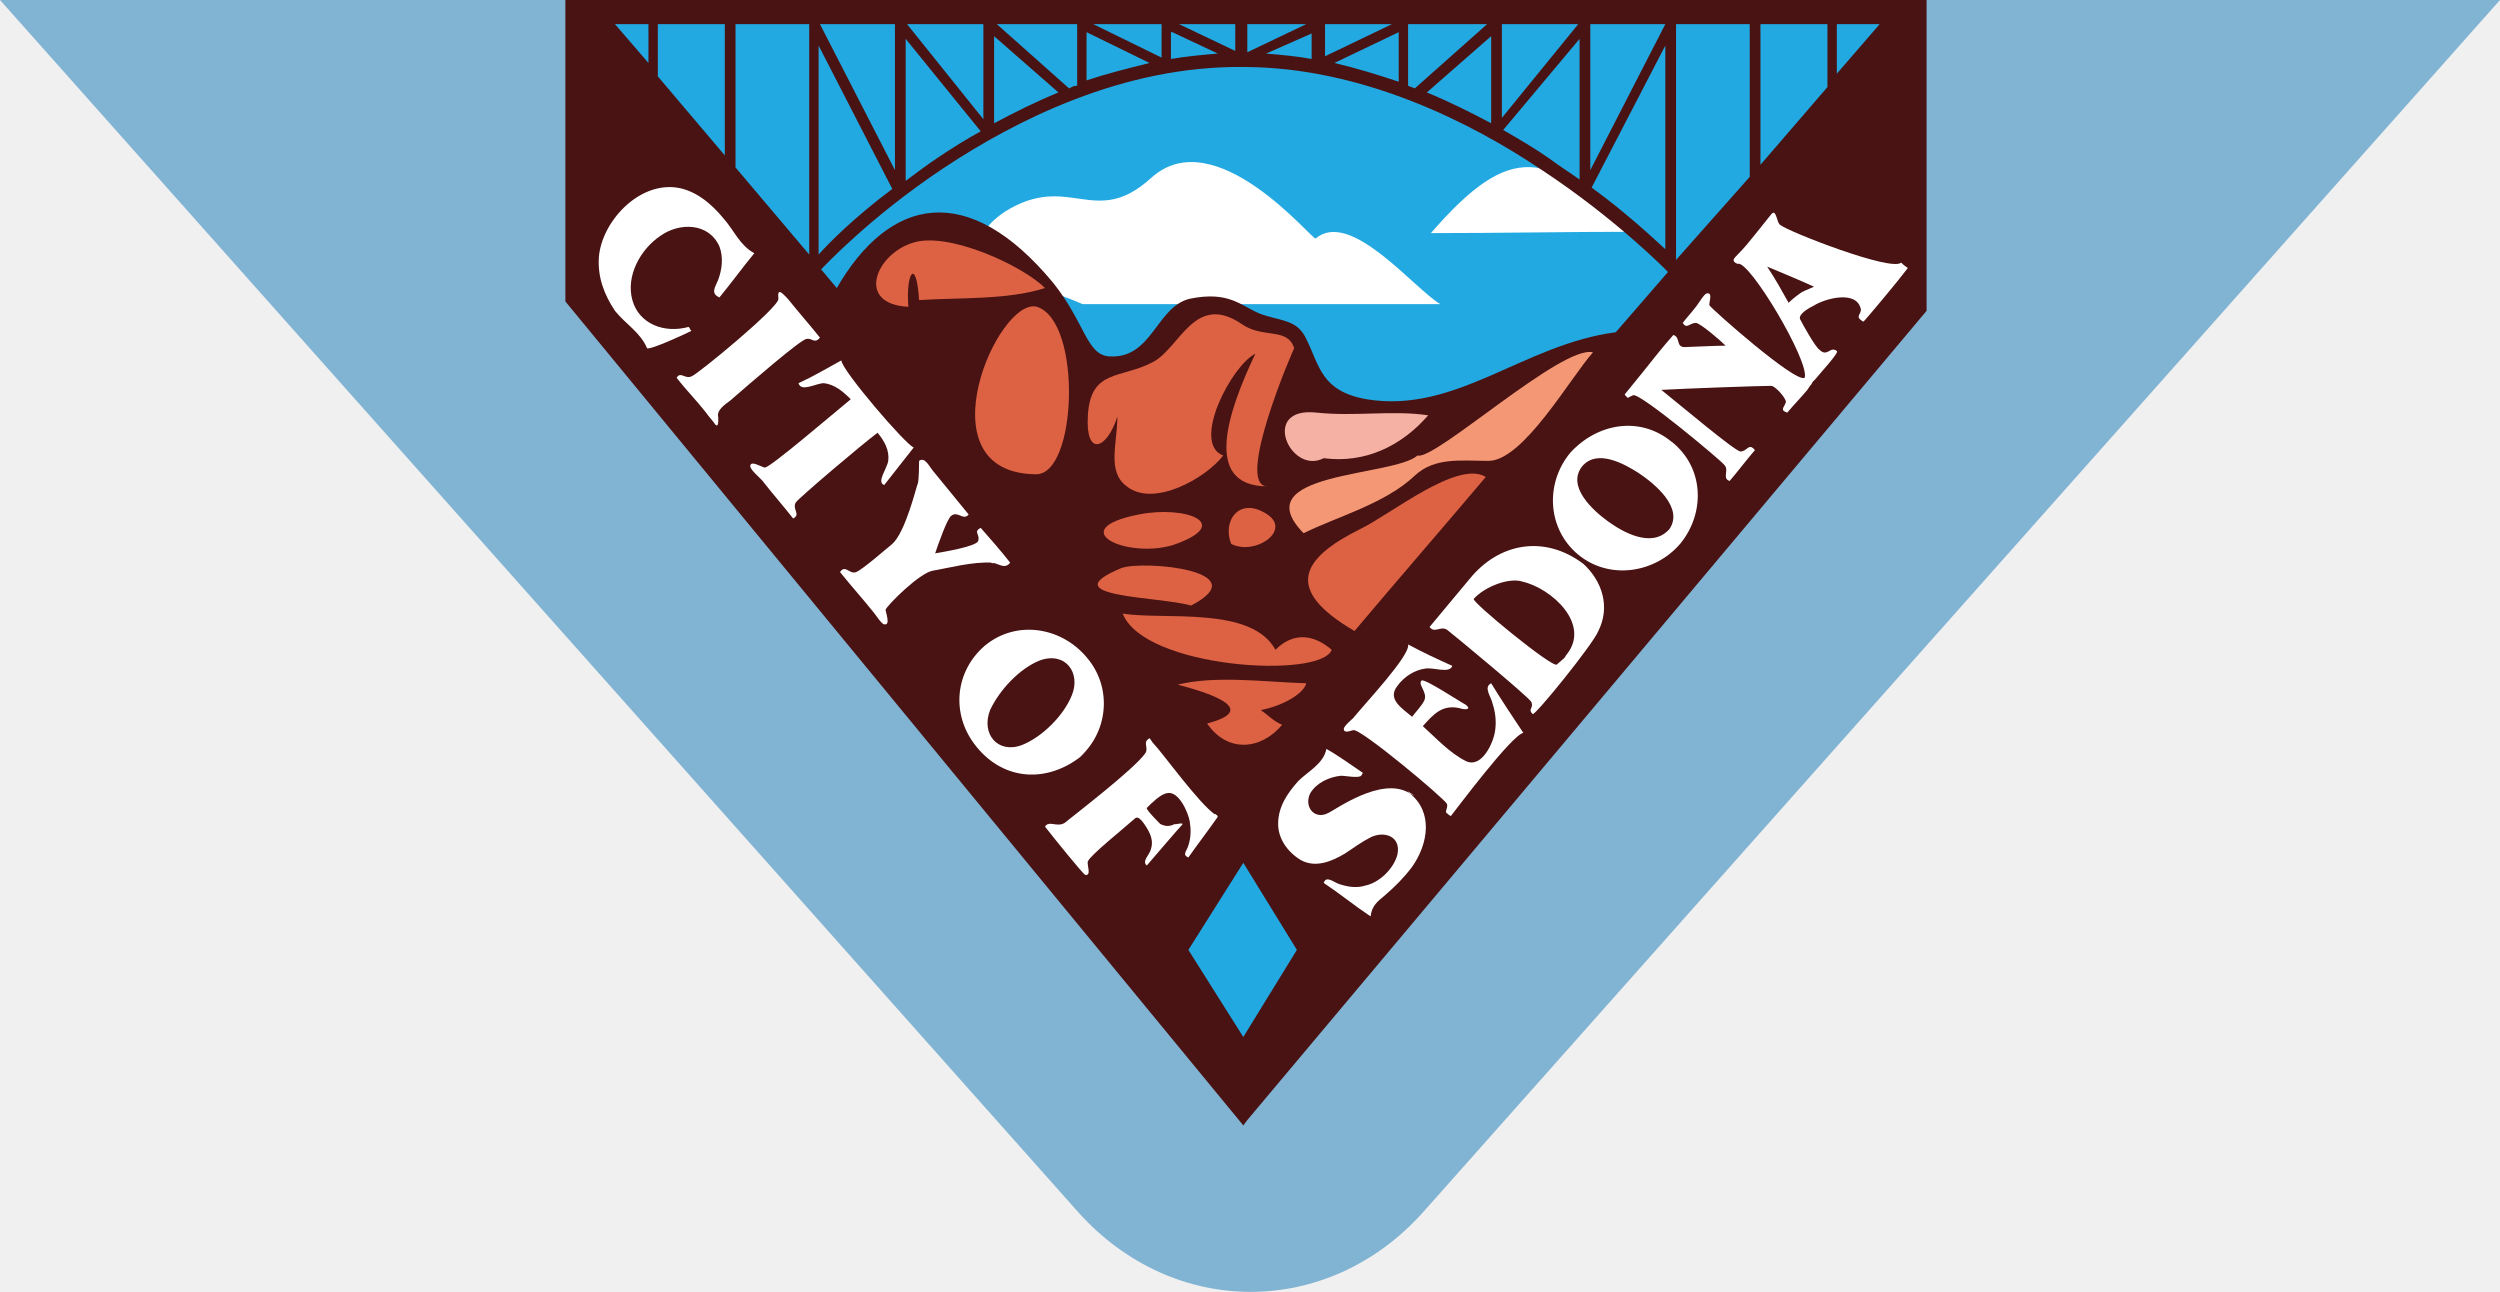
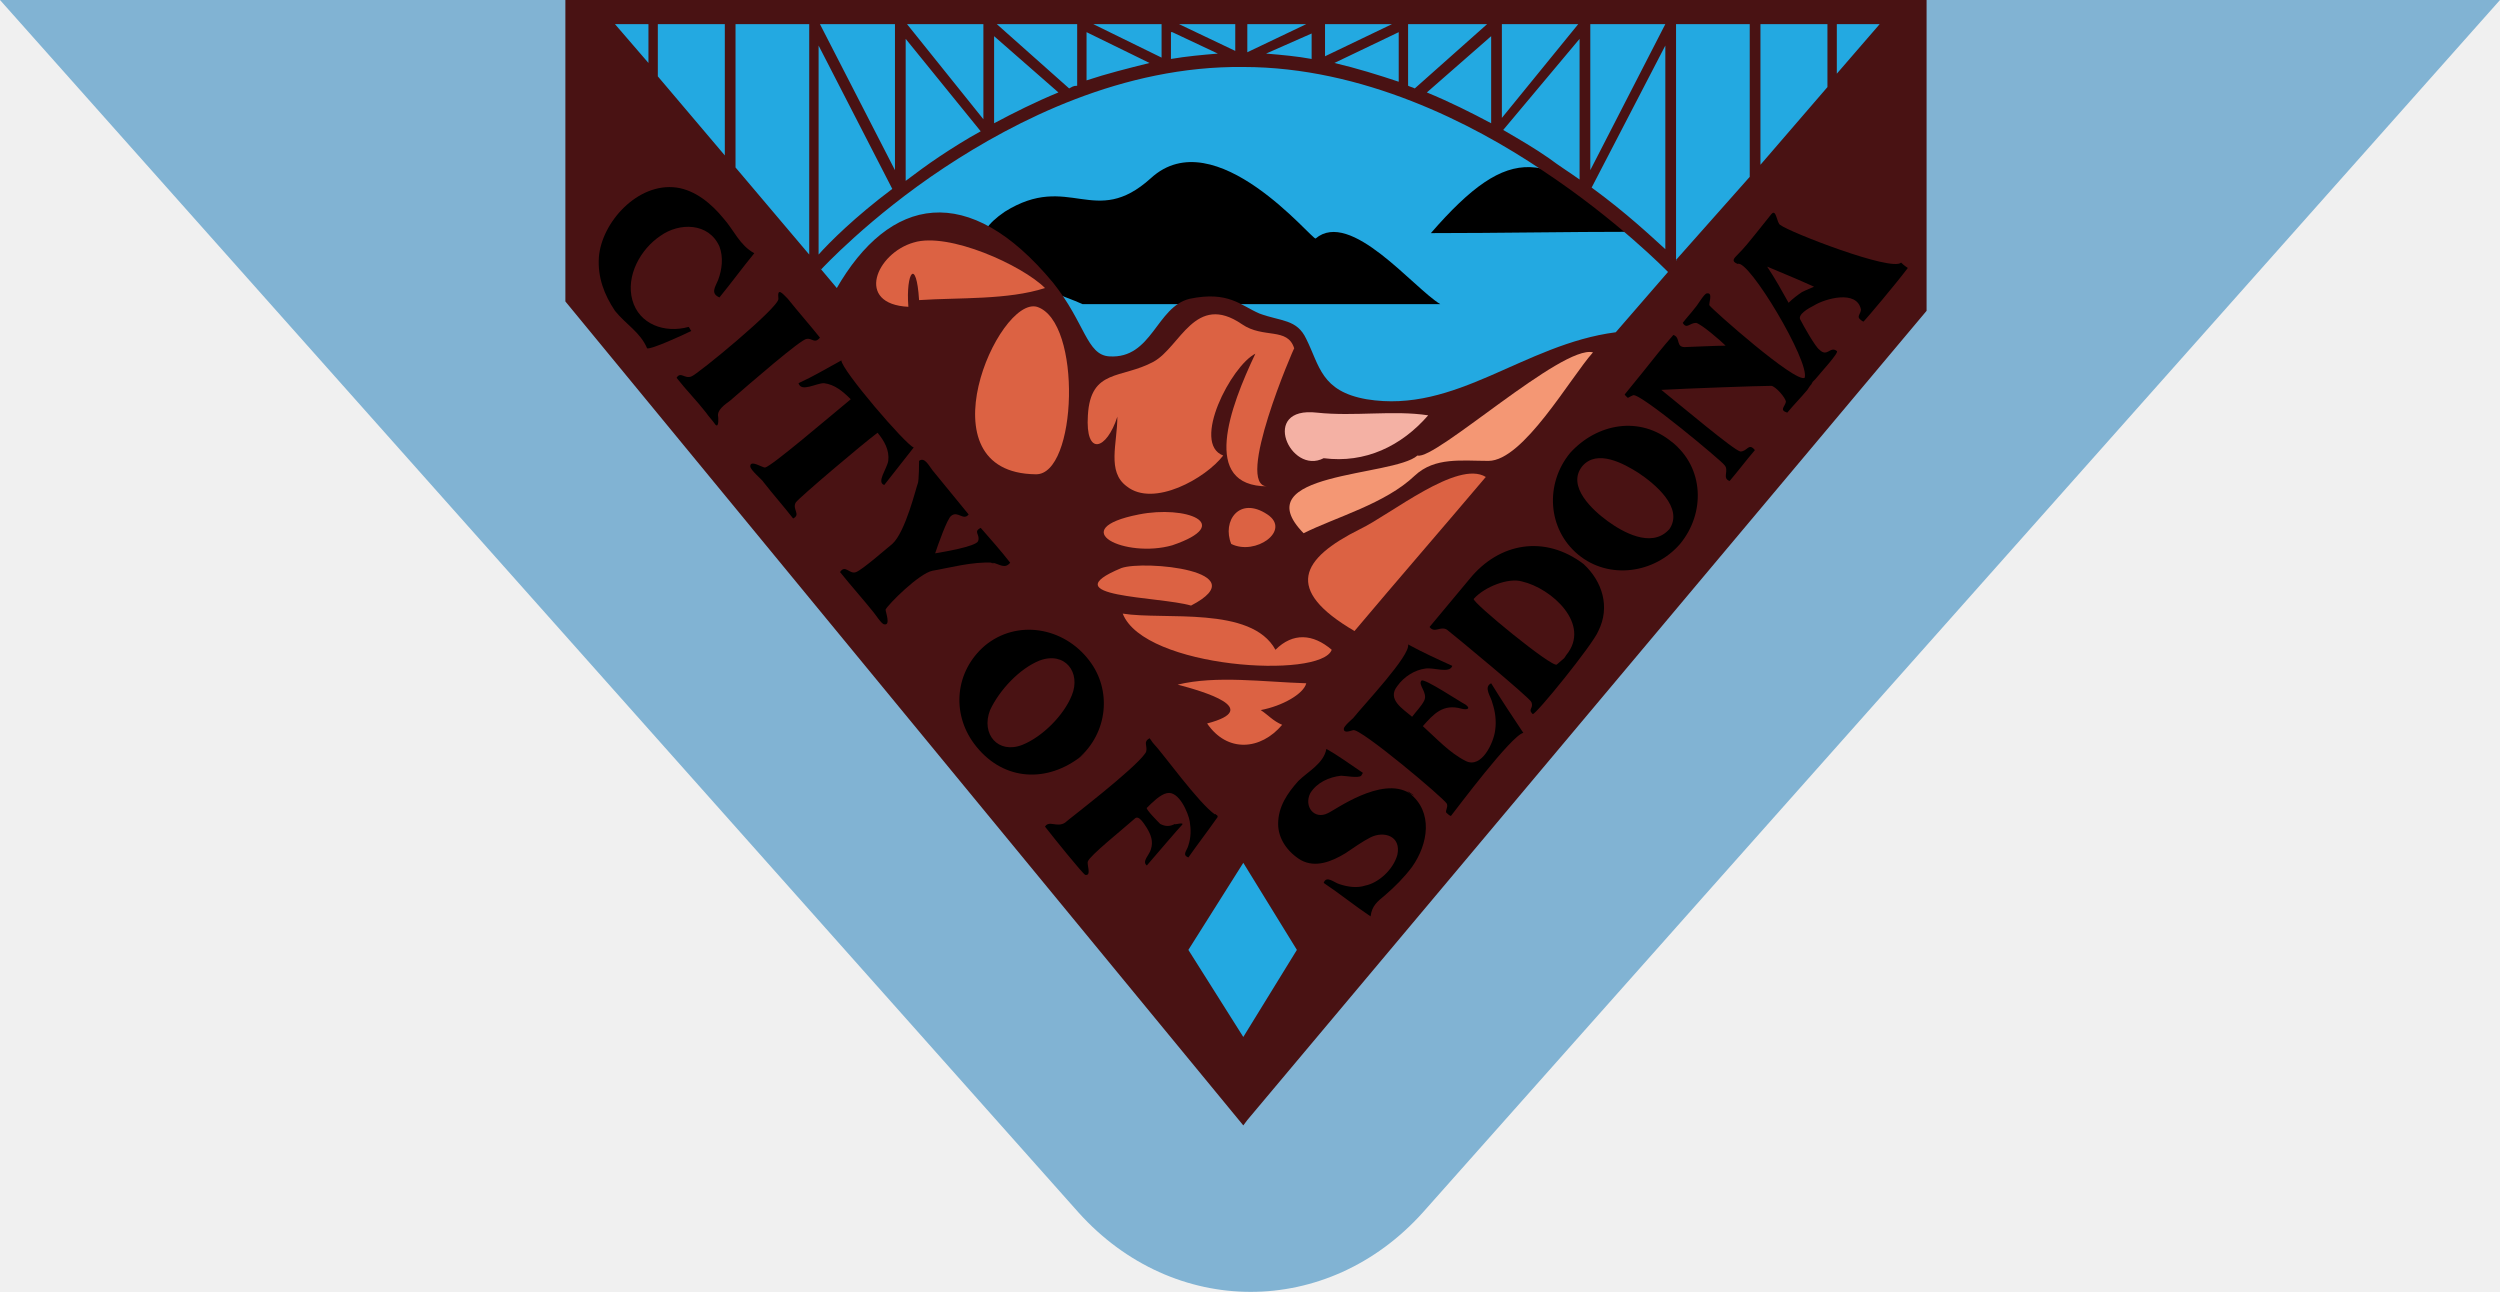
<svg xmlns="http://www.w3.org/2000/svg" version="1.1" id="Layer_1" x="0px" y="0px" viewBox="0 0 186.6 96.4" style="enable-background:new 0 0 186.6 96.4;" xml:space="preserve">
  <style type="text/css">
	.st0{fill:#81B3D3;}
	.st1{fill:#23A9E1;}
- 	.st2{fill:#FFFFFF;}
+ 	.st2{fill:$white;}
	.st3{fill:#491213;}
	.st4{fill:#DC6243;}
	.st5{fill:#F49774;}
	.st6{fill:#F4B1A4;}
</style>
  <g id="Layer_2">
    <path class="st0" d="M186.6,0H0l80.5,90.5c7.1,7.9,18.6,7.9,25.7,0L186.6,0z" />
    <g>
      <g>
        <polygon class="st1" points="43.2,0.7 92.8,59.1 142.1,1.1    " />
      </g>
      <g>
        <path class="st2" d="M122,17.3c-5.1,0-10.1,0.1-15.2,0.1C112.8,10.5,115.5,11.2,122,17.3L122,17.3z" />
      </g>
      <g>
        <path class="st2" d="M80.8,22.7c8.9,0,17.8,0,26.7,0c-2-1.2-6.7-7.1-9.3-4.9C98,18,90.7,8.9,85.9,13.3c-4.2,3.8-6.1-0.5-10.9,2.5     C69.7,19.4,78.2,21.5,80.8,22.7L80.8,22.7z" />
      </g>
      <path class="st3" d="M93.1,0H42.2v22.5L92.8,84l0.3-0.4l50.7-60.4V0H93.1z M54.9,1.8h5.5V19l-5.5-6.5V1.8z M54.1,11.6l-5-5.9V1.8    h5V11.6z M73.4,8.9l-5.7-7.1h5.7V8.9z M66.8,12.7L61.2,1.8h5.6V12.7z M61.1,3.4l5.5,10.7c-2.8,2.1-4.7,4-5.5,4.9V3.4z M67.6,2.9    l5.6,6.9c-1.1,0.6-2.2,1.3-3.1,1.9c-0.9,0.6-1.7,1.2-2.5,1.8V2.9z M74.2,2.7L79,6.9c-1.7,0.7-3.3,1.5-4.8,2.3V2.7z M79.8,6.6    l-5.4-4.8h6v4.6C80.1,6.4,80,6.5,79.8,6.6z M98.9,1.8h5l-5,2.4V1.8z M93.1,1.8h4.4l-4.4,2.1V1.8z M92.2,3.8l-4.2-2h4.2V3.8z     M86.7,4.3l-5.1-2.5h5.1V4.3z M81.1,2.4l4.7,2.3c-1.6,0.4-3.2,0.8-4.7,1.3V2.4z M87.5,2.4L90.9,4c-1.2,0.1-2.3,0.2-3.5,0.4V2.4z     M97.9,2.5v1.9c-1.1-0.2-2.2-0.3-3.4-0.4L97.9,2.5z M104.4,2.4v3.7c-1.5-0.5-3.1-1-4.8-1.4L104.4,2.4z M105.1,1.8h5.9l-5.4,4.8    c-0.2-0.1-0.3-0.1-0.5-0.2L105.1,1.8L105.1,1.8z M118.7,1.8h5.6l-5.6,10.9V1.8z M112.1,1.8h5.7l-5.7,7V1.8z M111.3,2.7v6.5    c-1.5-0.8-3.1-1.6-4.8-2.3L111.3,2.7z M117.9,2.9v10.5c-0.7-0.5-1.5-1-2.3-1.6c-1-0.7-2.2-1.4-3.4-2.1L117.9,2.9z M124.3,3.4v15.2    c-1.1-1-2.9-2.7-5.5-4.6L124.3,3.4z M125.1,19.4V1.8h5.5v11.4L125.1,19.4C125.2,19.5,125.1,19.5,125.1,19.4z M131.4,1.8h5v4.7    l-5,5.8V1.8z M48.4,1.8v2.9l-2.5-2.9H48.4z M61.2,20l0.1,0.1c0,0,3.6-3.9,9.2-7.6C75.8,9,83.8,4.9,92.8,5c8.9,0,17.1,4.2,22.3,7.7    c5.6,3.7,9.3,7.5,9.4,7.6l-3.9,4.5c-6.9,0.9-11.9,6.1-18.6,5c-3.4-0.6-3.5-2.5-4.5-4.5c-0.7-1.5-1.9-1.3-3.5-1.9    c-1.4-0.6-2.3-1.7-5.2-1.1c-2.5,0.6-2.8,4.5-6,4.3c-1.7-0.1-1.8-2.5-4.2-5.5c-6.3-7.6-12.2-6.5-16.2,0.5l30.3,35.9L61.2,20z     M137.1,5.5V1.8h3.2L137.1,5.5z" />
      <g>
        <polygon class="st1" points="88.7,70.9 92.8,64.4 96.8,70.9 92.8,77.4    " />
      </g>
      <g>
        <g>
          <path class="st2" d="M65.5,32.3c0.5,0.6,0.9,1.3,0.8,2.1c-0.1,0.6-0.9,1.6-0.3,1.8c0.7-0.9,1.5-1.9,2.2-2.8      c-0.6-0.2-5.4-5.8-5.4-6.5c-1.1,0.6-2.1,1.2-3.2,1.7c0.2,0.7,1.3,0,1.9,0c0.8,0.1,1.4,0.6,2,1.2c-1.7,1.4-5.9,5-6.4,5.1      c-0.2,0-1.1-0.6-1.1-0.1c0,0.3,0.9,1,1,1.2c0.7,0.9,1.5,1.8,2.2,2.7c0.6-0.3-0.1-0.7,0.2-1.2C59.7,37.1,64.3,33.2,65.5,32.3      L65.5,32.3z" />
        </g>
        <g>
          <path class="st2" d="M60.2,25.3c0.4-0.1,0.6,0.4,1-0.1c-0.8-1-1.6-1.9-2.4-2.9c-0.4-0.4-0.8-0.9-0.7,0c0.1,0.6-6.1,5.7-6.5,5.8      c-0.5,0.2-0.8-0.4-1.1,0.1c0.7,0.9,1.5,1.7,2.2,2.6c0.2,0.3,0.5,0.6,0.7,0.9c0.3,0.3,0.2-0.7,0.2-0.6c-0.1-0.5,0.5-0.9,0.9-1.2      C56,28.6,59.8,25.3,60.2,25.3z" />
        </g>
        <g>
          <path class="st2" d="M51.4,24.4c-1.8,0.5-3.7-0.2-4.2-2c-0.5-1.8,0.6-3.8,2.1-4.8c1.4-1,3.6-1,4.4,0.8c0.3,0.8,0.2,1.7-0.1,2.5      c-0.2,0.5-0.6,1,0.1,1.3c0.9-1.1,1.7-2.2,2.6-3.3c-1.1-0.6-1.5-1.7-2.3-2.6c-0.9-1.1-2.1-2.1-3.5-2.3c-2.9-0.4-5.6,2.6-5.8,5.2      c-0.1,1.5,0.4,2.8,1.2,4c0.8,1,1.9,1.6,2.4,2.8c0.3,0.1,2.7-1,3.3-1.3C51.5,24.6,51.5,24.5,51.4,24.4      C50.7,24.6,51.4,24.4,51.4,24.4z" />
        </g>
        <g>
          <path class="st2" d="M90.7,60.8c-1.2-0.8-4-4.7-4.6-5.3c-0.1-0.1-0.2-0.3-0.3-0.4c0,0-0.3,0.2-0.2,0.2c-0.2,0.1,0.1,0.6-0.1,0.9      c-0.8,1.2-5.8,5-6,5.2c-0.6,0.4-1.2-0.2-1.5,0.3c0.7,0.9,2.8,3.5,3,3.6c0.5,0.1,0.1-0.8,0.2-1c0.1-0.4,2.6-2.4,3.5-3.2      c0.3-0.3,0.7,0.4,0.9,0.7c0.3,0.5,0.5,1,0.3,1.6c-0.1,0.4-0.7,0.9-0.3,1.2c0.6-0.7,2.4-2.8,2.6-3c0.3-0.3-0.6,0-0.5-0.1      c-0.4,0.2-0.7,0.2-1.1,0c-0.1-0.1-1.1-1.1-1-1.2c0.4-0.4,1-1,1.5-1.1c0.9-0.2,1.6,1.5,1.7,2.1c0.1,0.6,0.1,1.2-0.1,1.8      c-0.1,0.4-0.5,0.7,0,0.9c0.7-1,1.4-1.9,2.1-2.9C91,60.9,90.8,60.8,90.7,60.8C90.6,60.7,90.9,60.8,90.7,60.8z" />
        </g>
        <g>
          <path class="st2" d="M80.5,56.6c2.2-1.9,2.5-5.1,0.8-7.3c-1.9-2.5-5.4-3.1-7.8-1.1c-2.2,1.9-2.5,5-0.8,7.3      C74.7,58.2,77.9,58.5,80.5,56.6C81.7,55.7,80.4,56.7,80.5,56.6z M80,51.9c-0.6,1.5-2.2,3.1-3.7,3.7c-1.8,0.7-3.1-0.8-2.4-2.6      c0.7-1.5,2.2-3.1,3.7-3.7C79.5,48.6,80.7,50.2,80,51.9C79.6,52.8,80.1,51.7,80,51.9z" />
        </g>
        <g>
          <path class="st2" d="M74.1,42c0.5,0.1,0.9,0.5,1.3,0c-0.7-0.9-1.5-1.8-2.2-2.6c-0.6,0.3,0,0.5-0.2,1c-0.2,0.4-2.6,0.8-3.2,0.9      c0.2-0.6,0.9-2.6,1.2-2.8c0.5-0.4,0.9,0.4,1.3-0.1c-0.9-1.1-1.8-2.2-2.7-3.3c-0.3-0.4-0.6-1-1-0.7c0,0,0,1.5-0.1,1.7      c-0.1,0.2-0.9,3.6-1.9,4.5c-0.5,0.4-2.2,1.9-2.7,2.1c-0.5,0.2-0.8-0.6-1.2,0c0.8,1,1.7,2,2.5,3c0.1,0.1,0.6,0.9,0.8,0.9      c0.5,0.1,0.1-0.9,0.1-1.1c0.2-0.4,2.5-2.7,3.5-2.9C70.8,42.4,72.6,41.9,74.1,42C74.4,42.1,73.7,42,74.1,42z" />
        </g>
      </g>
      <g>
        <path class="st4" d="M67.8,22.9c-4-0.2-2.4-4,0.4-4.8c2.6-0.8,8.1,1.7,9.8,3.4c-2.8,0.9-6.4,0.7-9.4,0.9     C68.4,19.2,67.6,20.3,67.8,22.9L67.8,22.9z" />
      </g>
      <g>
        <path class="st4" d="M77.3,35.4c-8.6-0.1-2.8-13.3,0.1-12.5C80.8,24,80.4,35.5,77.3,35.4L77.3,35.4z" />
      </g>
      <g>
        <path class="st4" d="M83.4,31.1c-0.8,2.5-2.4,3-2.2-0.1c0.2-3.5,2.5-2.7,4.9-4c2-1.1,3.1-5.2,6.6-2.8c1.6,1.1,3.4,0.2,3.9,1.8     c0-0.1-4.5,10.3-2,10.3c-5,0-2.8-5.9-0.9-9.9c-1.8,0.9-4.8,6.7-2.4,7.6c-1.3,1.7-5.2,3.9-7.2,2.3C82.6,35.2,83.4,33.1,83.4,31.1     L83.4,31.1z" />
      </g>
      <g>
        <path class="st4" d="M87.5,40.7c-3.5,1-8.1-1.2-2.5-2.3C88.5,37.7,92.2,39.1,87.5,40.7C87.6,40.7,87.4,40.7,87.5,40.7z" />
      </g>
      <g>
        <path class="st4" d="M91.9,40.6c-0.7-1.7,0.6-3.6,2.7-2.2C96.4,39.6,93.7,41.5,91.9,40.6L91.9,40.6z" />
      </g>
      <g>
        <path class="st4" d="M88.9,45.2c-2.4-0.7-10.5-0.6-5.2-2.8C85.4,41.8,93.9,42.6,88.9,45.2L88.9,45.2z" />
      </g>
      <g>
        <path class="st4" d="M99.4,48.5c-1.4-1.2-2.9-1.3-4.2,0c-1.8-3.3-8.3-2.2-11.4-2.7C85.4,49.9,98.6,50.7,99.4,48.5L99.4,48.5z" />
      </g>
      <g>
        <path class="st4" d="M97.5,51c-3.2-0.1-6.7-0.6-9.6,0.1c1.9,0.5,6.4,1.8,2.2,2.9c1.5,2.2,4,2,5.6,0.1c-0.7-0.3-1-0.7-1.6-1.1     C95.7,52.7,97.3,51.8,97.5,51L97.5,51z" />
      </g>
      <g>
        <path class="st4" d="M101.1,47.1c-5.3-3.1-4-5.4,0.4-7.6c2.3-1.1,7.3-5.2,9.4-3.9C107.6,39.5,104.3,43.3,101.1,47.1L101.1,47.1z" />
      </g>
      <g>
        <path class="st5" d="M97.3,39.8c-4.5-4.6,6.7-4.2,8.5-5.8c1.3,0.4,10.8-8.3,13.1-7.7c-1.7,1.9-5.2,8.1-7.8,8.1     c-2,0-4-0.3-5.5,1.1C103.4,37.6,99.7,38.6,97.3,39.8L97.3,39.8z" />
      </g>
      <g>
        <path class="st6" d="M98.8,34.2c-2.5,1.3-4.8-3.9-0.5-3.4c2.8,0.3,5.7-0.2,8.3,0.2C104.6,33.3,101.9,34.6,98.8,34.2L98.8,34.2z" />
      </g>
      <g>
        <g>
          <path class="st2" d="M111.4,52.5c0.2,0.6,0.3,1.3,0.2,2c-0.1,0.9-1,2.9-2.2,2.3c-1.2-0.6-2.2-1.7-3.2-2.6      c0.8-0.9,1.5-1.7,2.9-1.3c0.4,0.1,0.7,0,0.3-0.3c-0.4-0.2-3.1-2-3.3-1.8c-0.3,0.3,0.5,0.9,0.2,1.5c-0.2,0.4-0.6,0.8-0.9,1.2      c-0.7-0.6-1.9-1.3-1.1-2.3c0.5-0.7,1.3-1.2,2.1-1.3c0.6-0.1,1.8,0.4,2-0.2c-1.1-0.5-2.2-1-3.3-1.6c0.2,0.8-3.3,4.5-4.1,5.5      c-0.1,0.1-0.7,0.6-0.7,0.8c0,0.4,0.6,0.1,0.7,0.1c0.5-0.2,6.8,5.1,7,5.5c0.1,0.3-0.2,0.6,0,0.7c0,0,0.2,0.2,0.3,0.2      c0.4-0.5,4.5-6,5.4-6.2c-0.8-1.2-1.6-2.4-2.4-3.7C110.7,51.3,111.3,52,111.4,52.5z" />
        </g>
        <g>
          <path class="st2" d="M105.2,59.2c-2.1-1.3-5.6,1.3-6.1,1.5c-1,0.5-1.8-0.5-1.3-1.5c0.5-0.8,1.4-1.2,2.3-1.3c0.3,0,1.3,0.2,1.5,0      c0.1-0.2,0.2-0.2,0-0.3c-0.9-0.6-1.7-1.2-2.6-1.7c-0.2,1.1-1.4,1.7-2.1,2.4c-0.8,0.9-1.5,1.9-1.5,3.2c0,1.1,0.7,2.1,1.7,2.7      c1.1,0.6,2.3,0.1,3.3-0.5c0.6-0.4,1.3-0.9,1.9-1.2c1-0.5,2.3-0.1,2,1.3c-0.3,1.1-1.4,2.1-2.4,2.3c-0.6,0.2-1.3,0.1-1.9-0.1      c-0.4-0.1-1-0.7-1.2-0.1c1.2,0.8,2.3,1.7,3.5,2.5c0.1-0.8,0.5-1.1,1.1-1.6c0.7-0.6,1.4-1.3,2-2.1C106.6,63,107,60.6,105.2,59.2z      " />
        </g>
        <g>
          <path class="st2" d="M105.2,59.2C106.2,59.8,104.6,58.7,105.2,59.2L105.2,59.2z" />
        </g>
        <g>
          <path class="st2" d="M134.5,21.9C134.5,21.9,134.5,21.9,134.5,21.9L134.5,21.9z" />
        </g>
        <g>
          <path class="st2" d="M141.9,19.6c-0.7,0.7-8.4-2.3-9-2.8c-0.3-0.1-0.3-1.3-0.7-0.8c-0.4,0.5-0.8,1-1.2,1.5      c-0.4,0.5-0.8,1-1.3,1.5c-0.3,0.3-0.5,0.5,0,0.7c0.8-0.4,5.4,7.3,5,8.5c-0.7,0.4-6.9-5.1-7.1-5.4c-0.1-0.1,0.3-1-0.2-0.9      c-0.2,0-0.7,0.9-0.9,1.1c-0.3,0.4-0.6,0.7-0.9,1.1c0.3,0.5,0.5,0,1,0c0.4,0.1,1.8,1.3,2.2,1.7c-0.7,0-2.7,0.1-2.9,0.1      c-0.9,0.1-0.4-0.7-1-0.9c-0.8,0.9-1.5,1.8-2.3,2.8c-0.4,0.5-0.9,1.1-1.3,1.6c-0.1,0.1,0,0,0,0.1c0.3,0.3,0.1,0.2,0.6,0      c0.5-0.2,6.6,4.9,6.8,5.2c0.4,0.4-0.2,1,0.4,1.2c0.6-0.7,1.2-1.5,1.8-2.2c0.1-0.1,0.1-0.1,0-0.2c-0.4-0.4-0.5,0.2-1,0.2      c-0.5-0.1-4.4-3.4-5.9-4.6c1.8-0.1,7.3-0.3,8.2-0.3c0.3,0,1.1,0.9,1.1,1.2c-0.1,0.4-0.5,0.6,0.1,0.8c0.5-0.6,1-1.1,1.5-1.7l0,0      l0.2-0.3c0.1-0.1,0.1-0.1,0.2-0.3l0.2-0.2c0.4-0.5,1.8-2,1.6-2.1c-0.5-0.4-0.7,0.5-1.3-0.1c-0.3-0.2-1.2-1.8-1.4-2.2      c-0.3-0.4,0.6-0.9,1-1.1c0.8-0.5,3.2-1.2,3.5,0.3c0,0.3-0.3,0.5-0.1,0.7c0,0,0.2,0.2,0.3,0.2c0.2-0.2,2.4-2.8,3.3-4      C142.1,19.8,142,19.7,141.9,19.6z M134.5,21.8C134.6,21.8,134.7,21.7,134.5,21.8C134.5,21.8,134.5,21.8,134.5,21.8      C134.5,21.8,134.5,21.8,134.5,21.8c-0.3,0.2-0.7,0.5-1,0.8c-0.5-0.9-1-1.8-1.6-2.7c1.2,0.5,2.4,1,3.5,1.5      C135.2,21.5,134.9,21.6,134.5,21.8z" />
        </g>
        <g>
          <path class="st2" d="M124.8,33c-2.4-2-5.6-1.4-7.6,0.8c-1.9,2.3-1.7,5.7,0.6,7.6c2.3,1.9,5.7,1.4,7.6-0.8      C127.3,38.3,127.2,34.9,124.8,33z M124.5,39.6C124.5,39.6,124.5,39.7,124.5,39.6c-1.3,1.3-3.4,0.1-4.5-0.7      c-1.1-0.8-3.1-2.6-1.9-4.1c1.1-1.3,3.1-0.2,4.2,0.5c1.2,0.8,3.4,2.6,2.3,4.2C124.7,39.4,124.7,39.4,124.5,39.6z" />
        </g>
        <g>
          <path class="st2" d="M124.8,33C126,34,124.5,32.8,124.8,33L124.8,33z" />
        </g>
        <g>
          <path class="st2" d="M124.5,39.7C124.5,39.6,124.5,39.6,124.5,39.7c0.1-0.1,0.1-0.1,0.1-0.1C124.5,39.6,124.5,39.7,124.5,39.7z" />
        </g>
        <g>
          <path class="st2" d="M118.2,42.1C118.3,42.2,118.5,42.4,118.2,42.1c-2.9-2.2-6.3-1.6-8.5,1.1c-1,1.2-2,2.4-3,3.6      c0.4,0.5,0.8-0.1,1.3,0.2c0.4,0.3,6.2,5.1,6.3,5.4c0.2,0.5-0.3,0.5,0.1,0.9c0.2,0.1,4.5-5.2,4.9-6.2      C120.2,45.3,119.6,43.4,118.2,42.1z M116.9,48.9c-0.2,0.3,0,0.1-0.7,0.7c-0.3,0.3-6.4-4.7-6.2-4.9c0.8-0.9,2.6-1.6,3.6-1.3      C115.8,43.9,118.8,46.6,116.9,48.9z" />
        </g>
      </g>
    </g>
  </g>
</svg>
